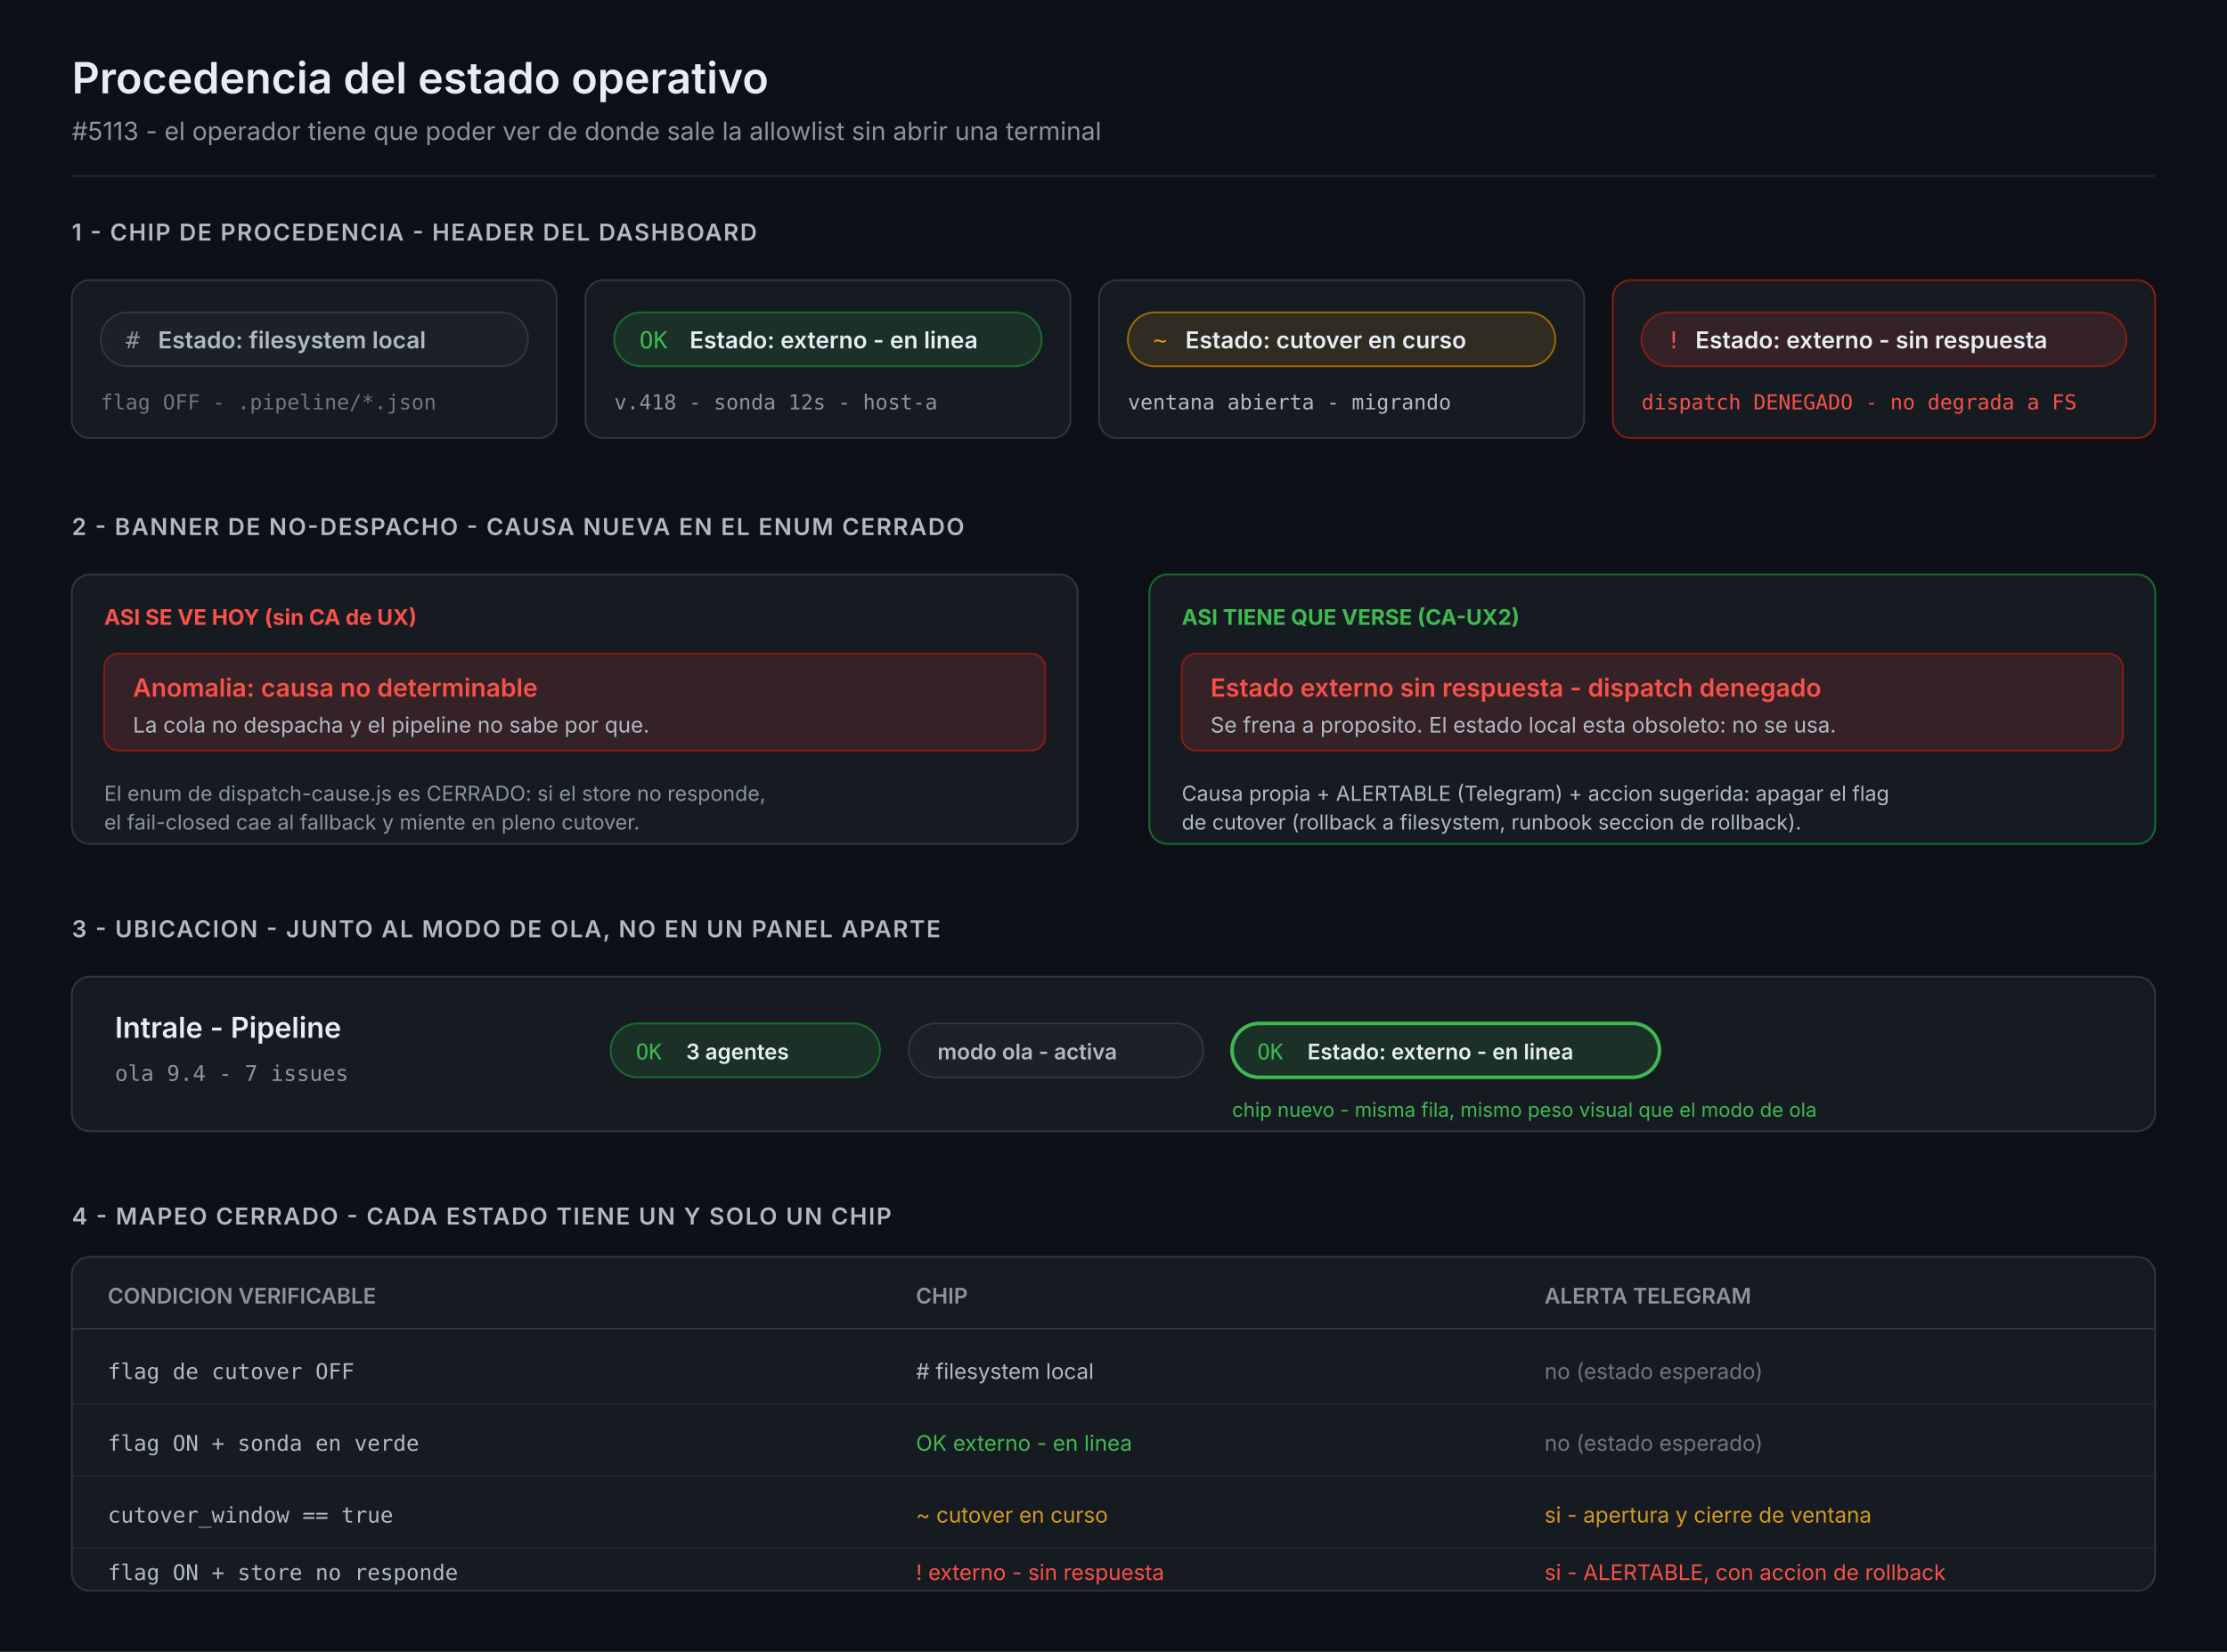
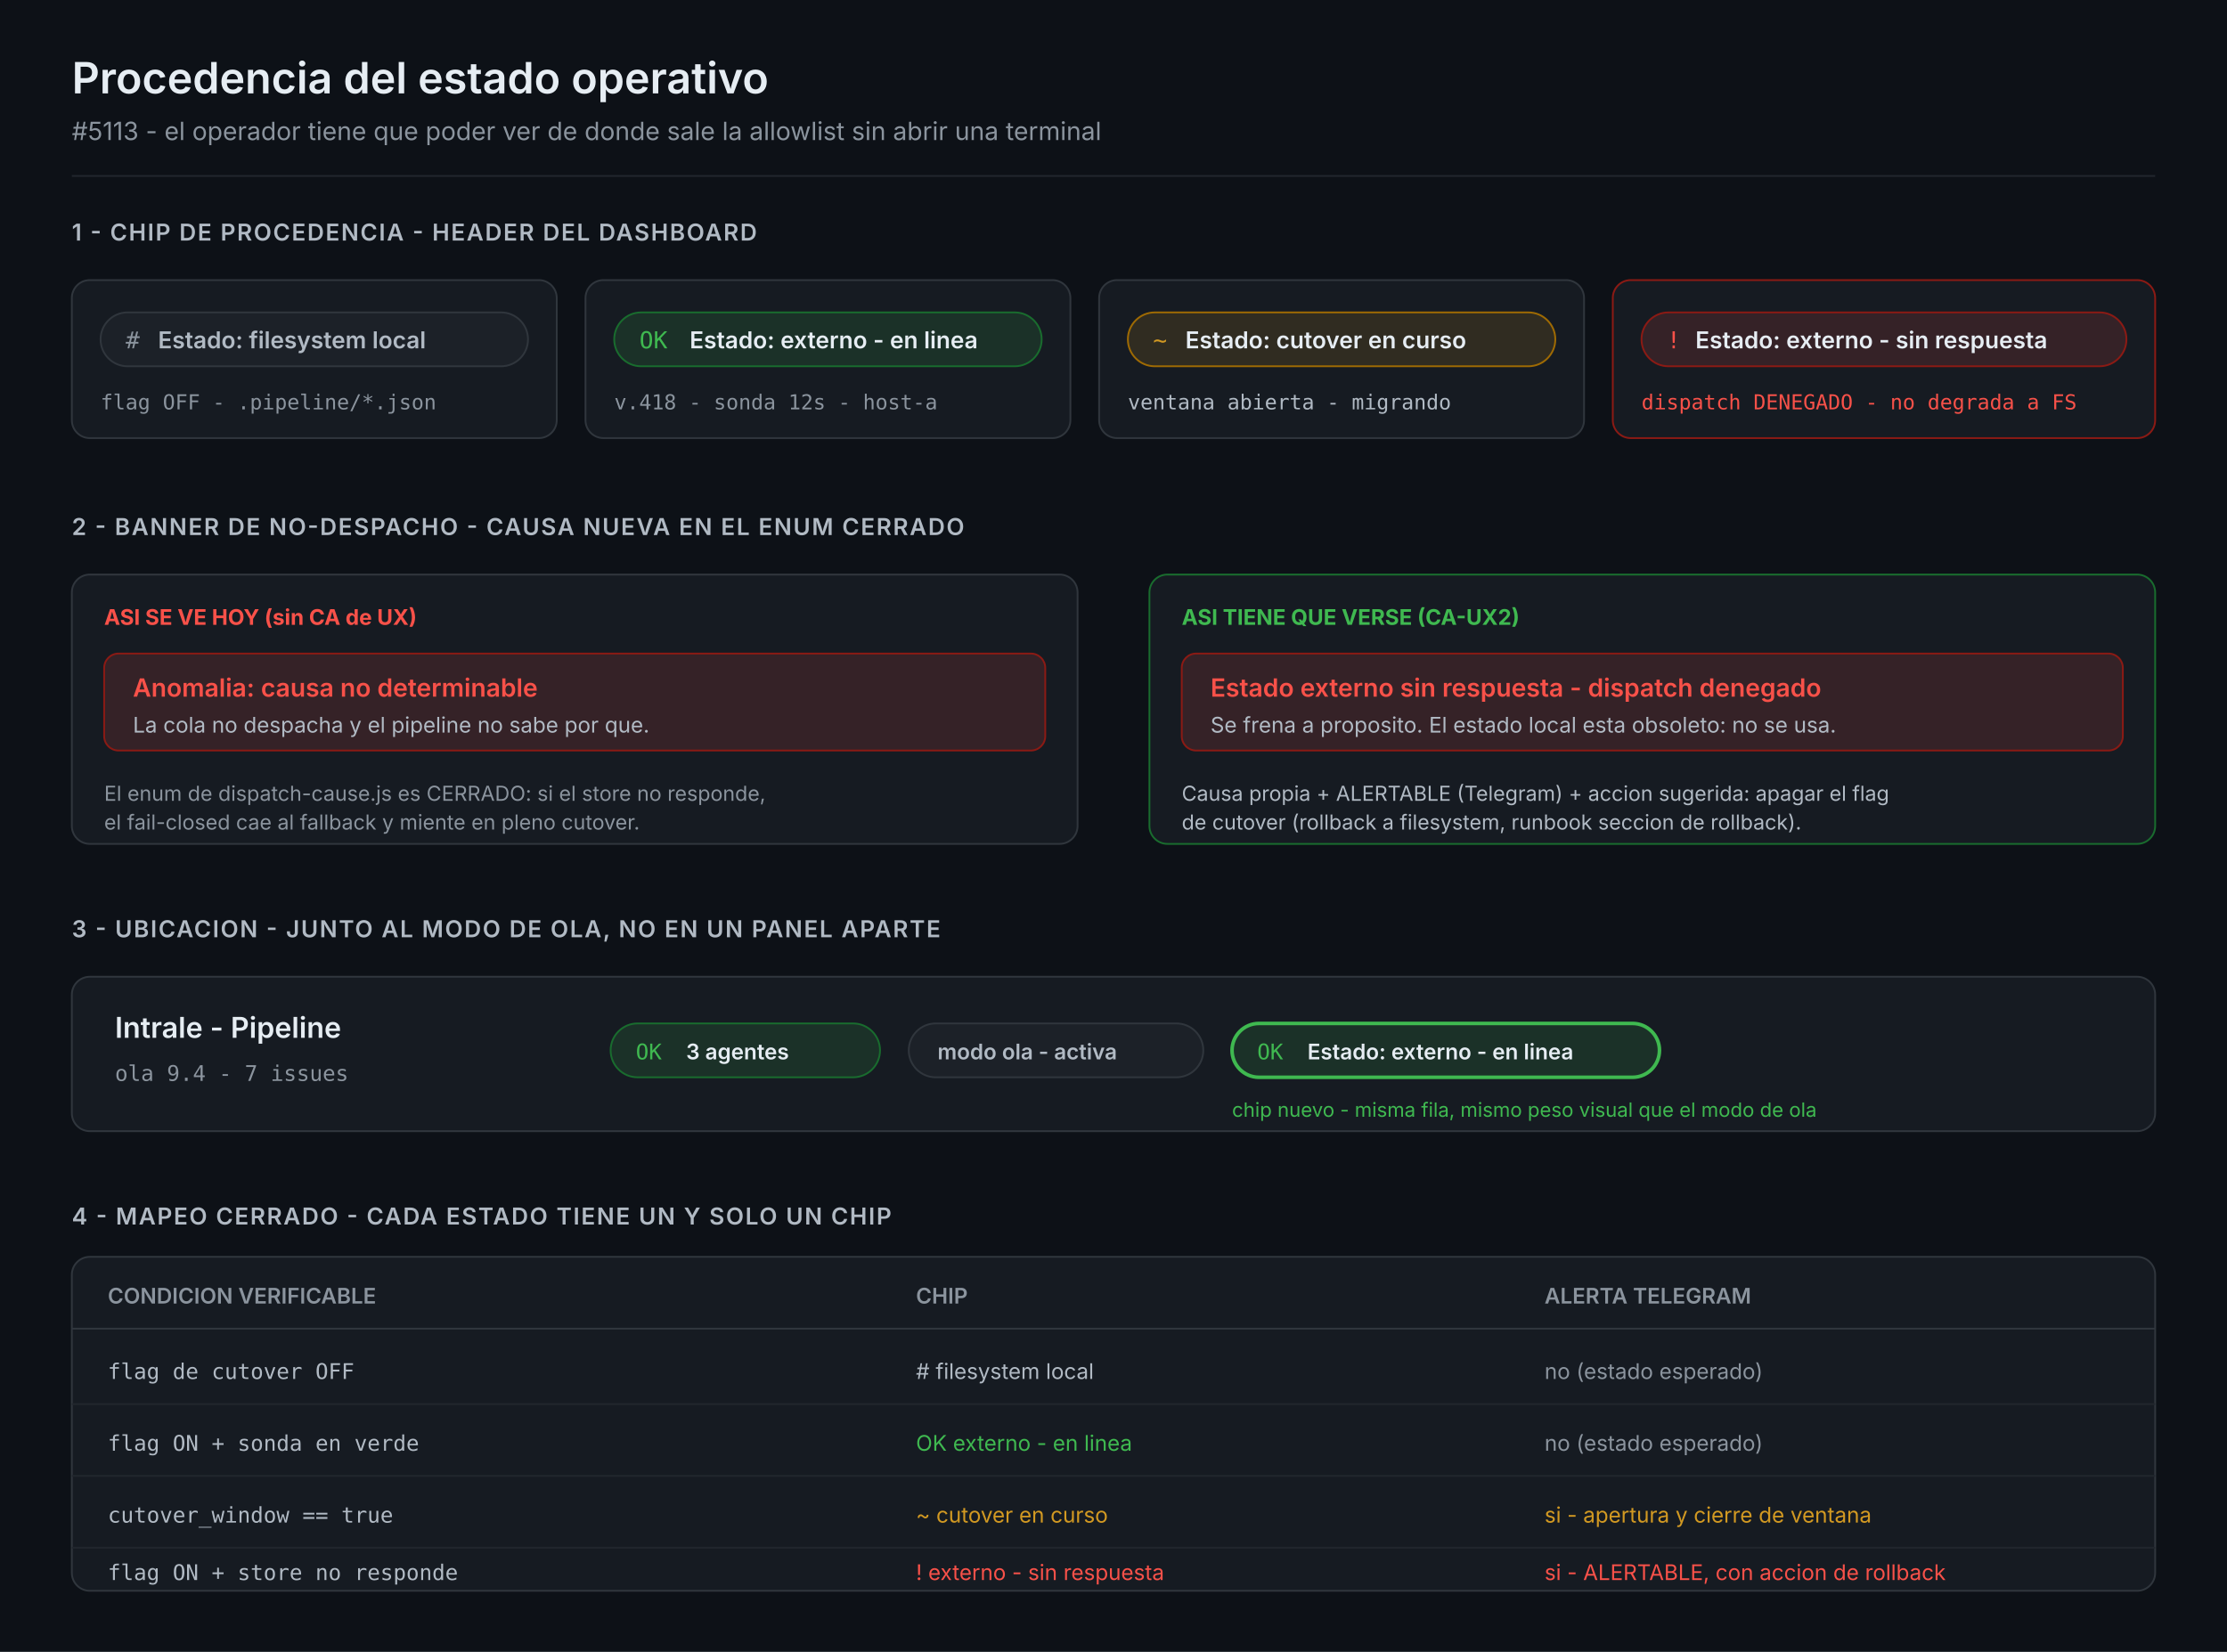
<svg xmlns="http://www.w3.org/2000/svg" width="1240" height="920" viewBox="0 0 1240 920" font-family="-apple-system, 'Segoe UI', system-ui, sans-serif">
  <rect width="1240" height="920" fill="#0D1117" />
  <text x="40" y="52" fill="#E6EDF3" font-size="24" font-weight="600">Procedencia del estado operativo</text>
  <text x="40" y="78" fill="#8B949E" font-size="14">#5113 - el operador tiene que poder ver de donde sale la allowlist sin abrir una terminal</text>
  <line x1="40" y1="98" x2="1200" y2="98" stroke="#21262D" stroke-width="1" />
  <text x="40" y="134" fill="#B1BAC4" font-size="13" font-weight="600" letter-spacing="0.8">1 - CHIP DE PROCEDENCIA - HEADER DEL DASHBOARD</text>
  <g transform="translate(40,156)">
    <rect width="270" height="88" rx="10" fill="#161B22" stroke="#30363D" />
    <g transform="translate(16,18)">
      <rect width="238" height="30" rx="15" fill="#1C2128" stroke="#30363D" />
      <text x="14" y="20" fill="#8B949E" font-size="13" font-family="'SF Mono', Consolas, monospace">#</text>
      <text x="32" y="20" fill="#B1BAC4" font-size="13" font-weight="600">Estado: filesystem local</text>
    </g>
-     <text x="16" y="72" fill="#6E7681" font-size="11.5" font-family="'SF Mono', Consolas, monospace">flag OFF - .pipeline/*.json</text>
+     <text x="16" y="72" fill="#8B949E" font-size="11.5" font-family="'SF Mono', Consolas, monospace">flag OFF - .pipeline/*.json</text>
  </g>
  <g transform="translate(326,156)">
    <rect width="270" height="88" rx="10" fill="#161B22" stroke="#30363D" />
    <g transform="translate(16,18)">
      <rect width="238" height="30" rx="15" fill="rgba(63,185,80,0.14)" stroke="#196C2E" />
      <text x="14" y="20" fill="#3FB950" font-size="13" font-family="'SF Mono', Consolas, monospace">OK</text>
      <text x="42" y="20" fill="#E6EDF3" font-size="13" font-weight="600">Estado: externo - en linea</text>
    </g>
    <text x="16" y="72" fill="#8B949E" font-size="11.5" font-family="'SF Mono', Consolas, monospace">v.418 - sonda 12s - host-a</text>
  </g>
  <g transform="translate(612,156)">
    <rect width="270" height="88" rx="10" fill="#161B22" stroke="#30363D" />
    <g transform="translate(16,18)">
      <rect width="238" height="30" rx="15" fill="rgba(210,153,34,0.14)" stroke="#9E6A03" />
      <text x="14" y="20" fill="#D29922" font-size="13" font-family="'SF Mono', Consolas, monospace">~</text>
      <text x="32" y="20" fill="#E6EDF3" font-size="13" font-weight="600">Estado: cutover en curso</text>
    </g>
    <text x="16" y="72" fill="#B1BAC4" font-size="11.5" font-family="'SF Mono', Consolas, monospace">ventana abierta - migrando</text>
  </g>
  <g transform="translate(898,156)">
    <rect width="302" height="88" rx="10" fill="#161B22" stroke="#8B1A14" />
    <g transform="translate(16,18)">
      <rect width="270" height="30" rx="15" fill="rgba(248,81,73,0.14)" stroke="#8B1A14" />
      <text x="14" y="20" fill="#F85149" font-size="13" font-family="'SF Mono', Consolas, monospace">!</text>
      <text x="30" y="20" fill="#E6EDF3" font-size="13" font-weight="600">Estado: externo - sin respuesta</text>
    </g>
    <text x="16" y="72" fill="#F85149" font-size="11.5" font-family="'SF Mono', Consolas, monospace">dispatch DENEGADO - no degrada a FS</text>
  </g>
  <text x="40" y="298" fill="#B1BAC4" font-size="13" font-weight="600" letter-spacing="0.8">2 - BANNER DE NO-DESPACHO - CAUSA NUEVA EN EL ENUM CERRADO</text>
  <g transform="translate(40,320)">
    <rect width="560" height="150" rx="10" fill="#161B22" stroke="#30363D" />
    <text x="18" y="28" fill="#F85149" font-size="12" font-weight="700">ASI SE VE HOY (sin CA de UX)</text>
    <rect x="18" y="44" width="524" height="54" rx="8" fill="rgba(248,81,73,0.14)" stroke="#8B1A14" />
    <text x="34" y="68" fill="#F85149" font-size="14" font-weight="600">Anomalia: causa no determinable</text>
    <text x="34" y="88" fill="#B1BAC4" font-size="12">La cola no despacha y el pipeline no sabe por que.</text>
    <text x="18" y="126" fill="#8B949E" font-size="11.5">El enum de dispatch-cause.js es CERRADO: si el store no responde,</text>
    <text x="18" y="142" fill="#8B949E" font-size="11.5">el fail-closed cae al fallback y miente en pleno cutover.</text>
  </g>
  <g transform="translate(640,320)">
    <rect width="560" height="150" rx="10" fill="#161B22" stroke="#196C2E" />
    <text x="18" y="28" fill="#3FB950" font-size="12" font-weight="700">ASI TIENE QUE VERSE (CA-UX2)</text>
    <rect x="18" y="44" width="524" height="54" rx="8" fill="rgba(248,81,73,0.14)" stroke="#8B1A14" />
    <text x="34" y="68" fill="#F85149" font-size="14" font-weight="600">Estado externo sin respuesta - dispatch denegado</text>
    <text x="34" y="88" fill="#B1BAC4" font-size="12">Se frena a proposito. El estado local esta obsoleto: no se usa.</text>
    <text x="18" y="126" fill="#B1BAC4" font-size="11.5">Causa propia + ALERTABLE (Telegram) + accion sugerida: apagar el flag</text>
    <text x="18" y="142" fill="#B1BAC4" font-size="11.5">de cutover (rollback a filesystem, runbook seccion de rollback).</text>
  </g>
  <text x="40" y="522" fill="#B1BAC4" font-size="13" font-weight="600" letter-spacing="0.8">3 - UBICACION - JUNTO AL MODO DE OLA, NO EN UN PANEL APARTE</text>
  <g transform="translate(40,544)">
    <rect width="1160" height="86" rx="10" fill="#161B22" stroke="#30363D" />
    <text x="24" y="34" fill="#E6EDF3" font-size="16" font-weight="600">Intrale - Pipeline</text>
    <text x="24" y="58" fill="#8B949E" font-size="12" font-family="'SF Mono', Consolas, monospace">ola 9.4 - 7 issues</text>
    <g transform="translate(300,26)">
      <rect width="150" height="30" rx="15" fill="rgba(63,185,80,0.14)" stroke="#196C2E" />
      <text x="14" y="20" fill="#3FB950" font-size="12" font-family="'SF Mono', Consolas, monospace">OK</text>
      <text x="42" y="20" fill="#E6EDF3" font-size="12" font-weight="600">3 agentes</text>
    </g>
    <g transform="translate(466,26)">
      <rect width="164" height="30" rx="15" fill="#1C2128" stroke="#30363D" />
      <text x="16" y="20" fill="#B1BAC4" font-size="12" font-weight="600">modo ola - activa</text>
    </g>
    <g transform="translate(646,26)">
      <rect width="238" height="30" rx="15" fill="rgba(63,185,80,0.14)" stroke="#3FB950" stroke-width="2" />
      <text x="14" y="20" fill="#3FB950" font-size="12" font-family="'SF Mono', Consolas, monospace">OK</text>
      <text x="42" y="20" fill="#E6EDF3" font-size="12" font-weight="600">Estado: externo - en linea</text>
    </g>
    <text x="646" y="78" fill="#3FB950" font-size="11">chip nuevo - misma fila, mismo peso visual que el modo de ola</text>
  </g>
  <text x="40" y="682" fill="#B1BAC4" font-size="13" font-weight="600" letter-spacing="0.8">4 - MAPEO CERRADO - CADA ESTADO TIENE UN Y SOLO UN CHIP</text>
  <g transform="translate(40,700)">
    <rect width="1160" height="186" rx="10" fill="#161B22" stroke="#30363D" />
    <line x1="0" y1="40" x2="1160" y2="40" stroke="#30363D" />
    <text x="20" y="26" fill="#8B949E" font-size="12" font-weight="600">CONDICION VERIFICABLE</text>
    <text x="470" y="26" fill="#8B949E" font-size="12" font-weight="600">CHIP</text>
    <text x="820" y="26" fill="#8B949E" font-size="12" font-weight="600">ALERTA TELEGRAM</text>
    <text x="20" y="68" fill="#B1BAC4" font-size="12" font-family="'SF Mono', Consolas, monospace">flag de cutover OFF</text>
    <text x="470" y="68" fill="#B1BAC4" font-size="12"># filesystem local</text>
-     <text x="820" y="68" fill="#6E7681" font-size="12">no (estado esperado)</text>
+     <text x="820" y="68" fill="#8B949E" font-size="12">no (estado esperado)</text>
    <line x1="0" y1="82" x2="1160" y2="82" stroke="#21262D" />
    <text x="20" y="108" fill="#B1BAC4" font-size="12" font-family="'SF Mono', Consolas, monospace">flag ON + sonda en verde</text>
    <text x="470" y="108" fill="#3FB950" font-size="12">OK externo - en linea</text>
-     <text x="820" y="108" fill="#6E7681" font-size="12">no (estado esperado)</text>
+     <text x="820" y="108" fill="#8B949E" font-size="12">no (estado esperado)</text>
    <line x1="0" y1="122" x2="1160" y2="122" stroke="#21262D" />
    <text x="20" y="148" fill="#B1BAC4" font-size="12" font-family="'SF Mono', Consolas, monospace">cutover_window == true</text>
    <text x="470" y="148" fill="#D29922" font-size="12">~ cutover en curso</text>
    <text x="820" y="148" fill="#D29922" font-size="12">si - apertura y cierre de ventana</text>
    <line x1="0" y1="162" x2="1160" y2="162" stroke="#21262D" />
    <text x="20" y="180" fill="#B1BAC4" font-size="12" font-family="'SF Mono', Consolas, monospace">flag ON + store no responde</text>
    <text x="470" y="180" fill="#F85149" font-size="12">! externo - sin respuesta</text>
    <text x="820" y="180" fill="#F85149" font-size="12">si - ALERTABLE, con accion de rollback</text>
  </g>
</svg>
